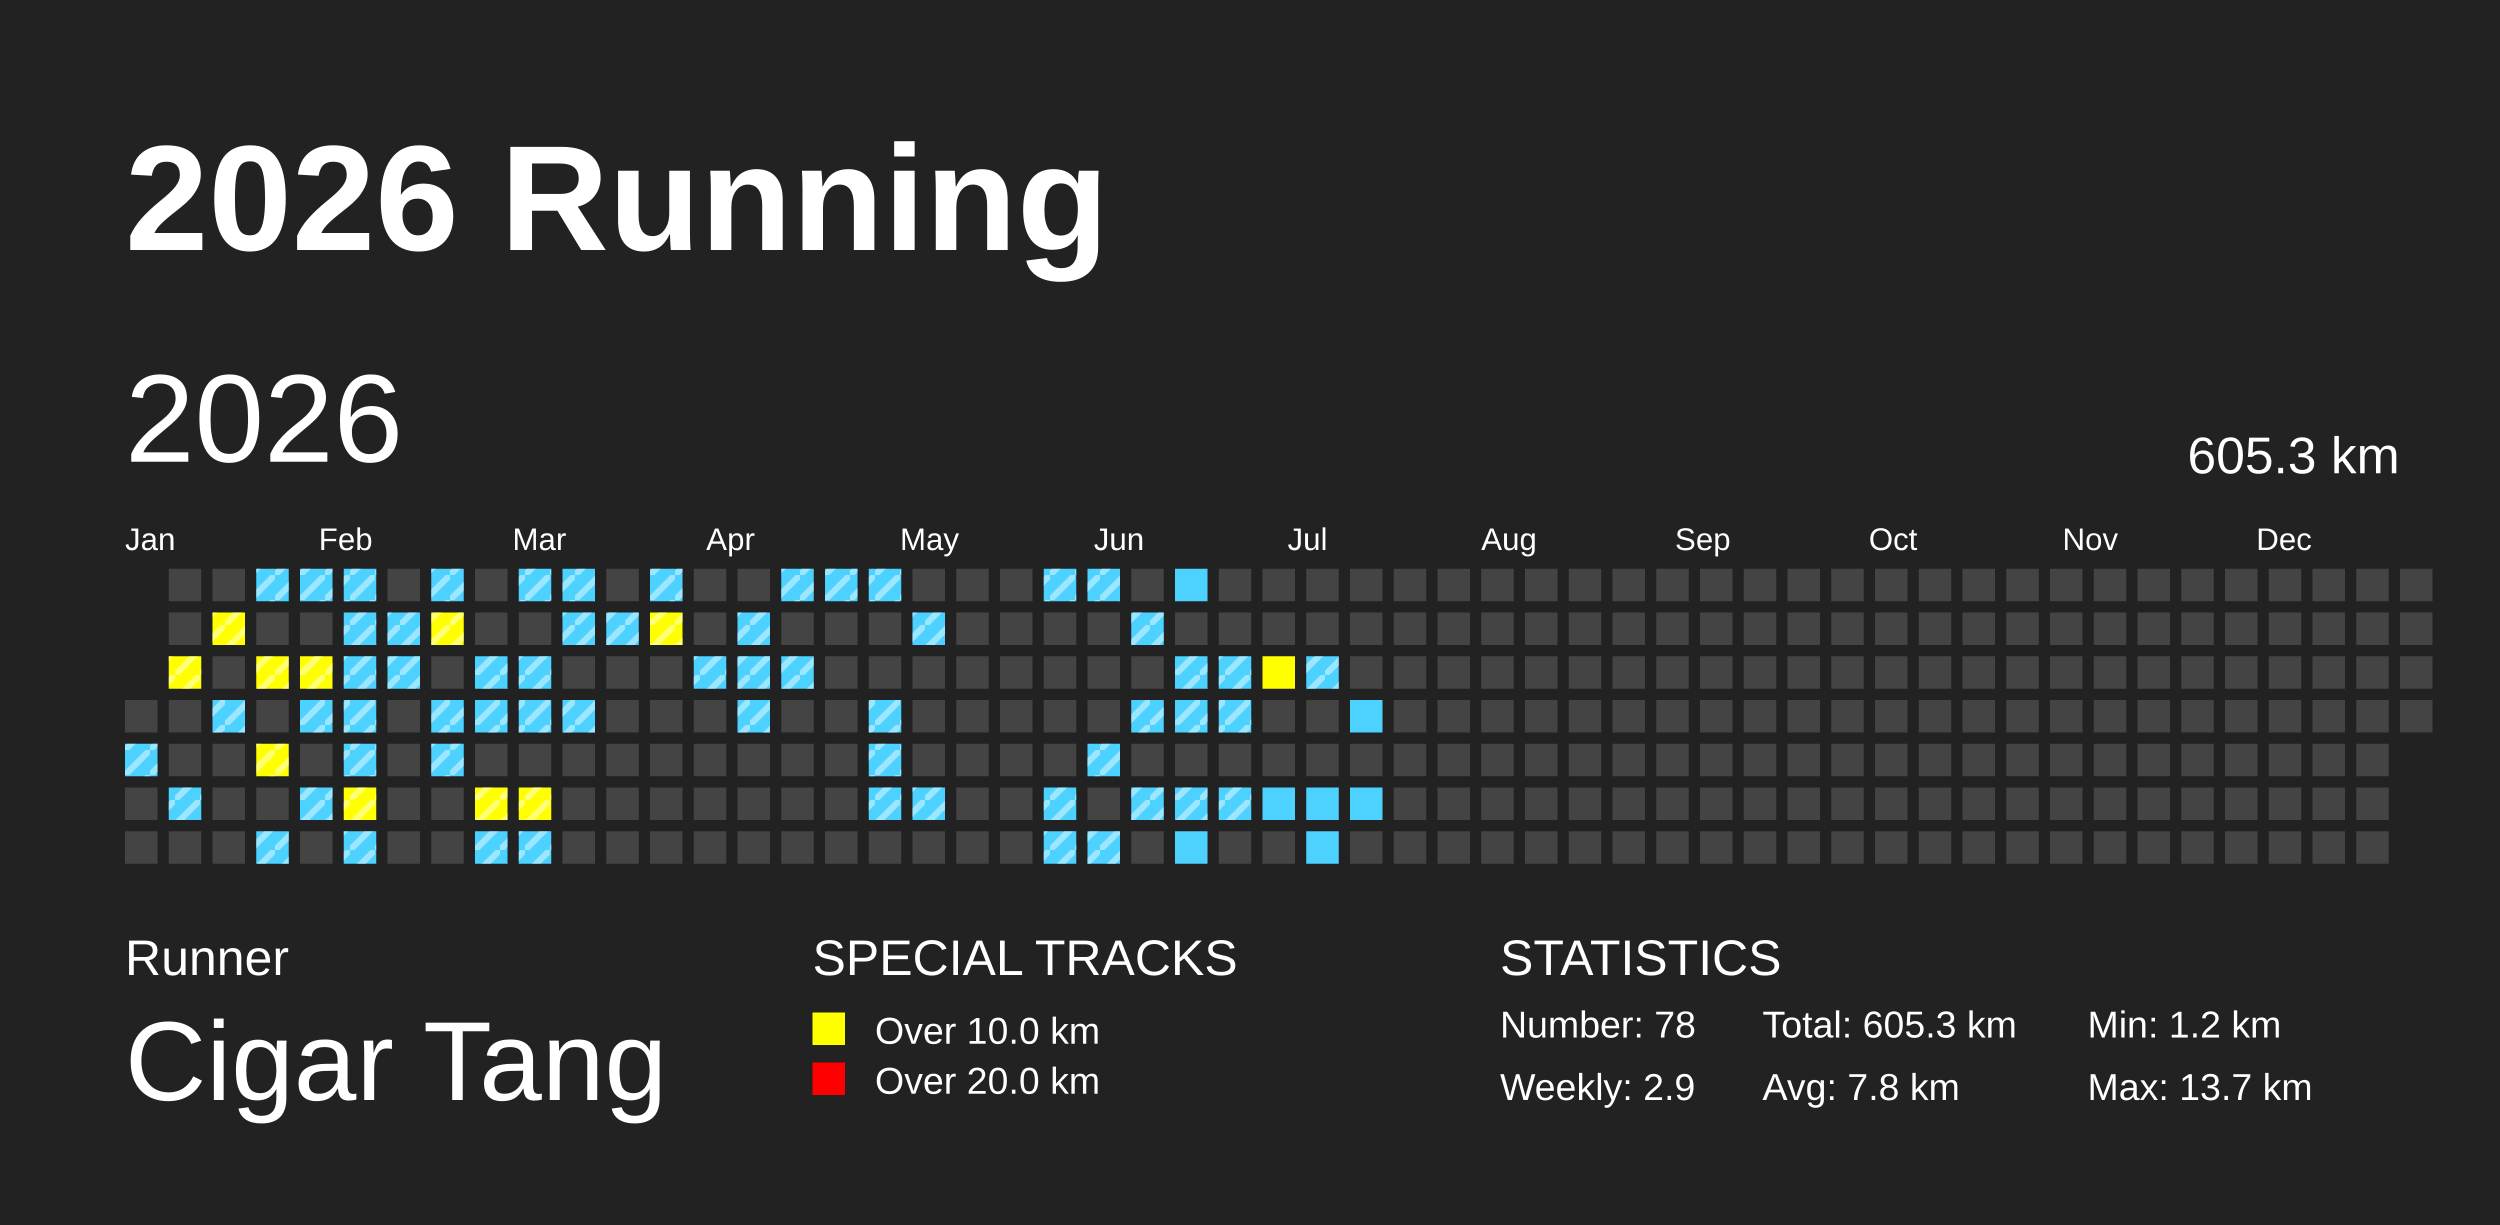
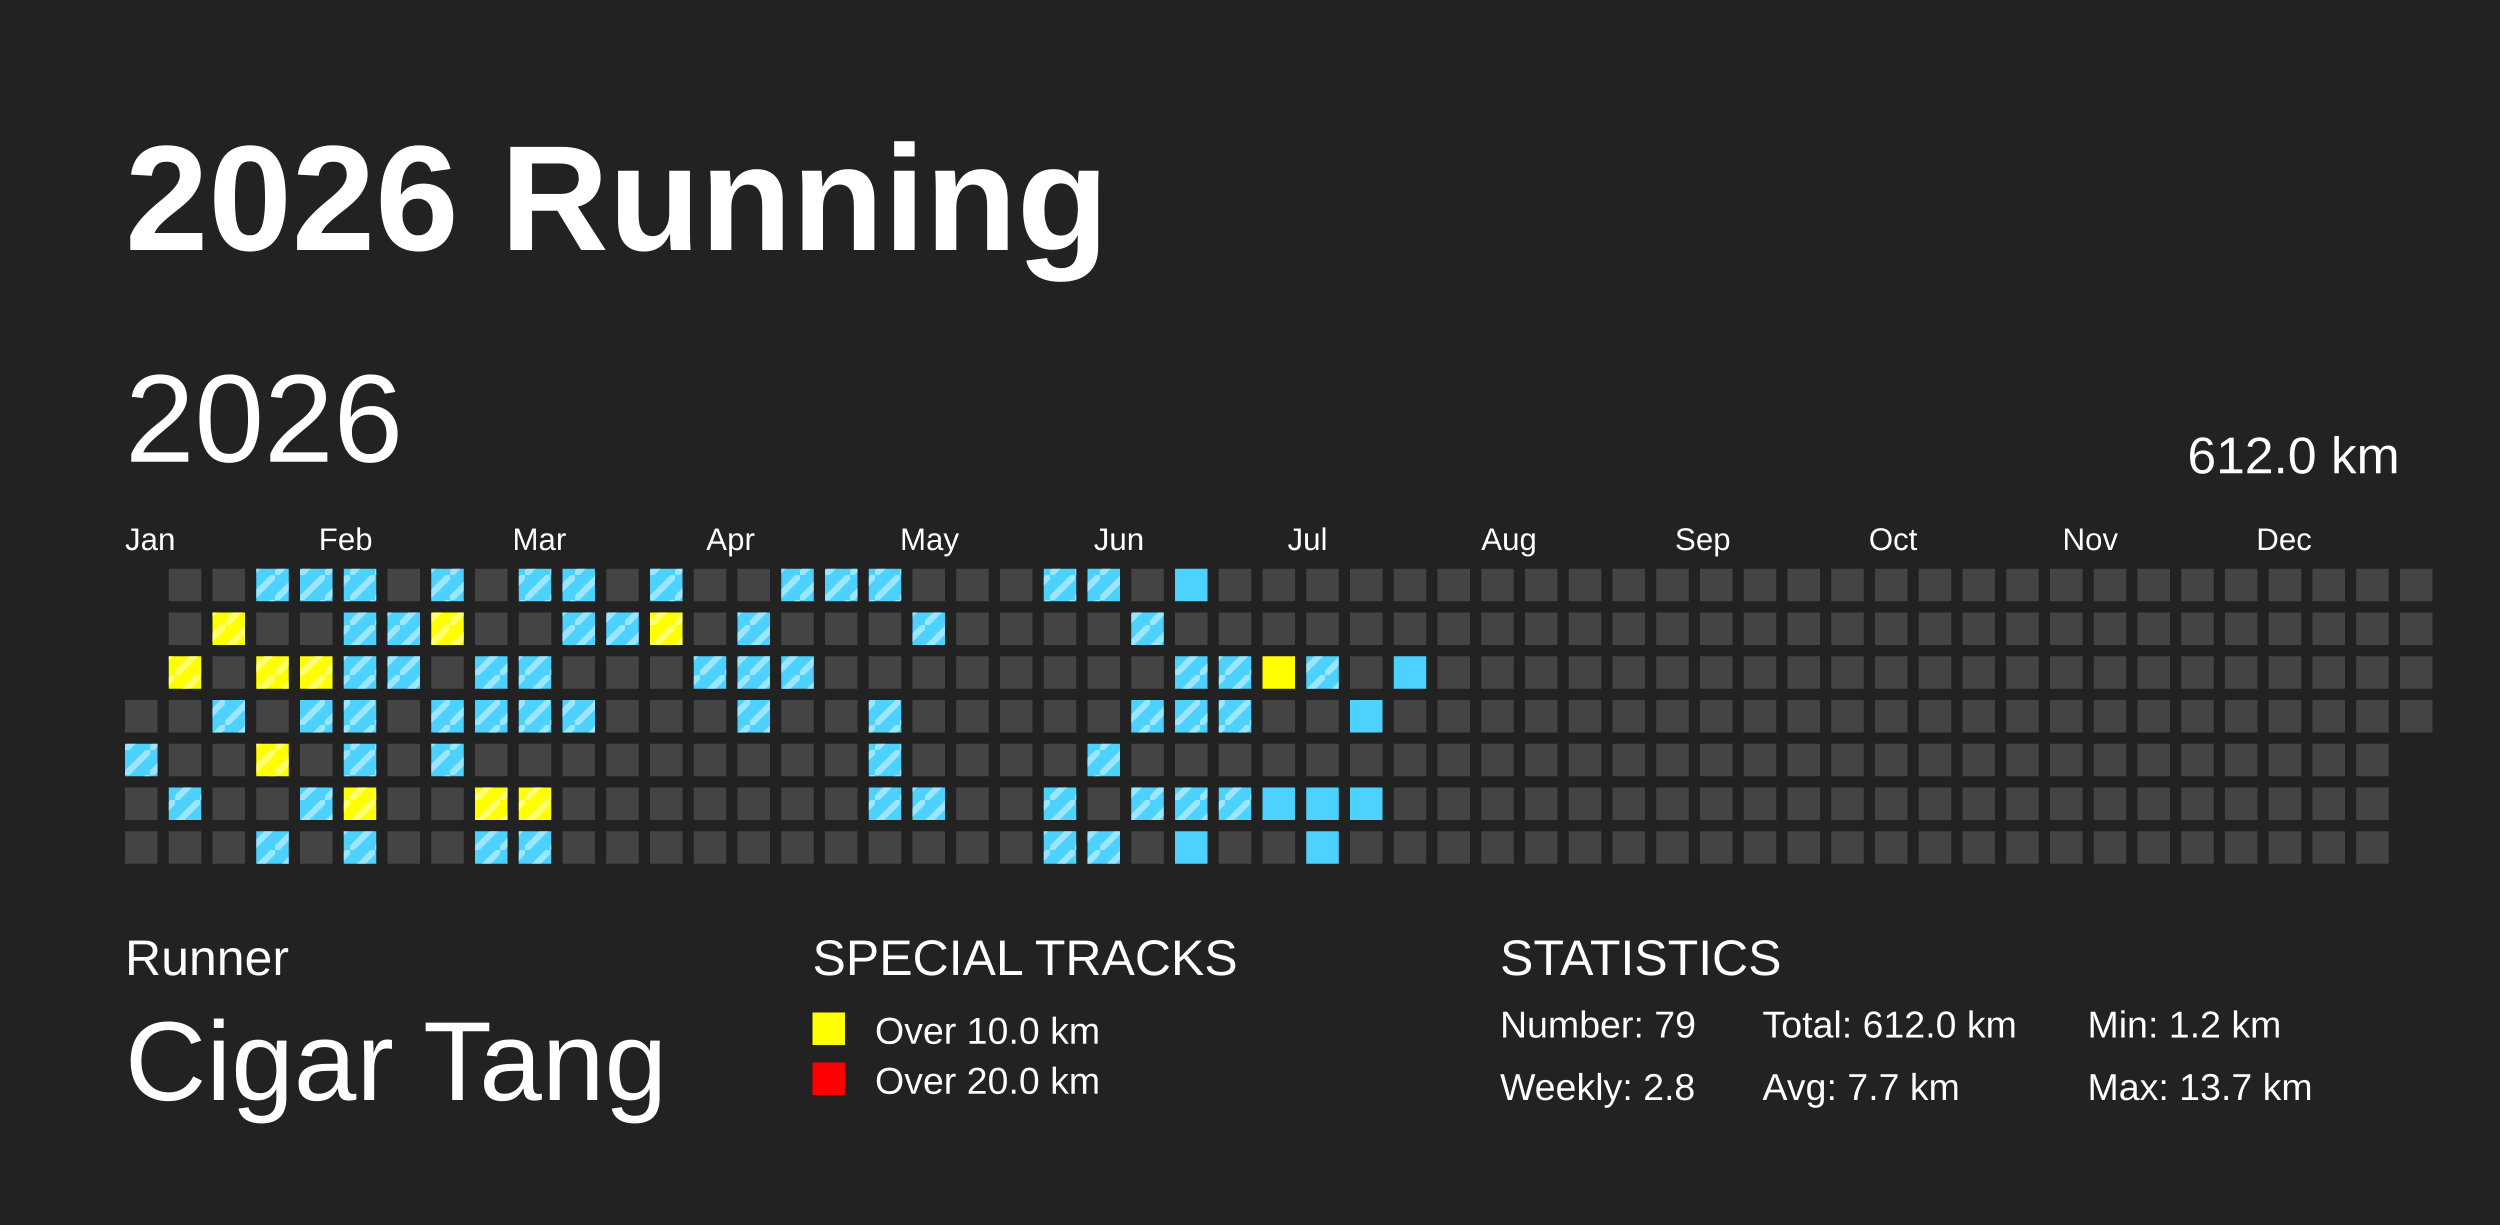
<svg xmlns="http://www.w3.org/2000/svg" baseProfile="full" height="98mm" version="1.1" viewBox="0,0,200,98" width="200mm">
  <defs>
    <pattern height="2" id="indoor-stripe" patternUnits="userSpaceOnUse" width="2">
      <line stroke="white" stroke-opacity="0.45" stroke-width="0.5" x1="0" x2="2" y1="2" y2="0" />
    </pattern>
  </defs>
  <rect fill="#222222" height="98" width="200" x="0" y="0" />
  <text fill="#FFFFFF" style="font-size:12px; font-family:Arial; font-weight:bold;" x="10" y="20">2026 Running</text>
  <text fill="#FFFFFF" style="font-size:4px; font-family:Arial" x="10" y="78">Runner</text>
  <text fill="#FFFFFF" style="font-size:9px; font-family:Arial" x="10" y="88">Cigar Tang</text>
  <text fill="#FFFFFF" style="font-size:4px; font-family:Arial" x="65" y="78">SPECIAL TRACKS</text>
  <rect fill="yellow" height="2.6" width="2.6" x="65" y="81" />
  <text fill="#FFFFFF" style="font-size:3px; font-family:Arial" x="70" y="83.5">Over 10.0 km</text>
  <rect fill="red" height="2.6" width="2.6" x="65" y="85" />
  <text fill="#FFFFFF" style="font-size:3px; font-family:Arial" x="70" y="87.5">Over 20.0 km</text>
  <text fill="#FFFFFF" style="font-size:4px; font-family:Arial" x="120" y="78">STATISTICS</text>
-   <text fill="#FFFFFF" style="font-size:3px; font-family:Arial" x="120" y="83">Number: 78</text>
-   <text fill="#FFFFFF" style="font-size:3px; font-family:Arial" x="120" y="88">Weekly: 2.9</text>
-   <text fill="#FFFFFF" style="font-size:3px; font-family:Arial" x="141" y="83">Total: 605.3 km</text>
-   <text fill="#FFFFFF" style="font-size:3px; font-family:Arial" x="141" y="88">Avg: 7.8 km</text>
+   <text fill="#FFFFFF" style="font-size:3px; font-family:Arial" x="120" y="83">Number: 79</text>
+   <text fill="#FFFFFF" style="font-size:3px; font-family:Arial" x="120" y="88">Weekly: 2.8</text>
+   <text fill="#FFFFFF" style="font-size:3px; font-family:Arial" x="141" y="83">Total: 612.0 km</text>
+   <text fill="#FFFFFF" style="font-size:3px; font-family:Arial" x="141" y="88">Avg: 7.7 km</text>
  <text fill="#FFFFFF" style="font-size:3px; font-family:Arial" x="167" y="83">Min: 1.2 km</text>
  <text fill="#FFFFFF" style="font-size:3px; font-family:Arial" x="167" y="88">Max: 13.7 km</text>
  <text dominant-baseline="hanging" fill="#FFFFFF" style="font-size:10.0px; font-family:Arial;" x="10" y="30">2026</text>
-   <text dominant-baseline="hanging" fill="#FFFFFF" style="font-size:4.125px; font-family:Arial;" x="175" y="35">605.3 km</text>
+   <text dominant-baseline="hanging" fill="#FFFFFF" style="font-size:4.125px; font-family:Arial;" x="175" y="35">612.0 km</text>
  <text fill="#FFFFFF" style="font-size:2.5px; font-family:Arial" x="10.0" y="44">Jan</text>
  <text fill="#FFFFFF" style="font-size:2.5px; font-family:Arial" x="25.5" y="44">Feb</text>
  <text fill="#FFFFFF" style="font-size:2.5px; font-family:Arial" x="41.0" y="44">Mar</text>
  <text fill="#FFFFFF" style="font-size:2.5px; font-family:Arial" x="56.5" y="44">Apr</text>
  <text fill="#FFFFFF" style="font-size:2.5px; font-family:Arial" x="72.0" y="44">May</text>
  <text fill="#FFFFFF" style="font-size:2.5px; font-family:Arial" x="87.5" y="44">Jun</text>
  <text fill="#FFFFFF" style="font-size:2.5px; font-family:Arial" x="103.0" y="44">Jul</text>
  <text fill="#FFFFFF" style="font-size:2.5px; font-family:Arial" x="118.5" y="44">Aug</text>
  <text fill="#FFFFFF" style="font-size:2.5px; font-family:Arial" x="134.0" y="44">Sep</text>
  <text fill="#FFFFFF" style="font-size:2.5px; font-family:Arial" x="149.5" y="44">Oct</text>
  <text fill="#FFFFFF" style="font-size:2.5px; font-family:Arial" x="165.0" y="44">Nov</text>
  <text fill="#FFFFFF" style="font-size:2.5px; font-family:Arial" x="180.5" y="44">Dec</text>
  <rect fill="#444444" height="2.6" width="2.6" x="10.0" y="56.0" />
  <rect fill="#4DD2FF" height="2.6" width="2.6" x="10.0" y="59.5" />
  <rect fill="url(#indoor-stripe)" height="2.6" style="pointer-events: none;" width="2.6" x="10.0" y="59.5" />
  <rect fill="#444444" height="2.6" width="2.6" x="10.0" y="63.0" />
  <rect fill="#444444" height="2.6" width="2.6" x="10.0" y="66.5" />
  <rect fill="#444444" height="2.6" width="2.6" x="13.5" y="45.5" />
  <rect fill="#444444" height="2.6" width="2.6" x="13.5" y="49.0" />
  <rect fill="yellow" height="2.6" width="2.6" x="13.5" y="52.5" />
  <rect fill="url(#indoor-stripe)" height="2.6" style="pointer-events: none;" width="2.6" x="13.5" y="52.5" />
  <rect fill="#444444" height="2.6" width="2.6" x="13.5" y="56.0" />
  <rect fill="#444444" height="2.6" width="2.6" x="13.5" y="59.5" />
  <rect fill="#4DD2FF" height="2.6" width="2.6" x="13.5" y="63.0" />
  <rect fill="url(#indoor-stripe)" height="2.6" style="pointer-events: none;" width="2.6" x="13.5" y="63.0" />
  <rect fill="#444444" height="2.6" width="2.6" x="13.5" y="66.5" />
  <rect fill="#444444" height="2.6" width="2.6" x="17.0" y="45.5" />
  <rect fill="yellow" height="2.6" width="2.6" x="17.0" y="49.0" />
  <rect fill="url(#indoor-stripe)" height="2.6" style="pointer-events: none;" width="2.6" x="17.0" y="49.0" />
  <rect fill="#444444" height="2.6" width="2.6" x="17.0" y="52.5" />
  <rect fill="#4DD2FF" height="2.6" width="2.6" x="17.0" y="56.0" />
  <rect fill="url(#indoor-stripe)" height="2.6" style="pointer-events: none;" width="2.6" x="17.0" y="56.0" />
  <rect fill="#444444" height="2.6" width="2.6" x="17.0" y="59.5" />
  <rect fill="#444444" height="2.6" width="2.6" x="17.0" y="63.0" />
  <rect fill="#444444" height="2.6" width="2.6" x="17.0" y="66.5" />
  <rect fill="#4DD2FF" height="2.6" width="2.6" x="20.5" y="45.5" />
  <rect fill="url(#indoor-stripe)" height="2.6" style="pointer-events: none;" width="2.6" x="20.5" y="45.5" />
  <rect fill="#444444" height="2.6" width="2.6" x="20.5" y="49.0" />
  <rect fill="yellow" height="2.6" width="2.6" x="20.5" y="52.5" />
  <rect fill="url(#indoor-stripe)" height="2.6" style="pointer-events: none;" width="2.6" x="20.5" y="52.5" />
  <rect fill="#444444" height="2.6" width="2.6" x="20.5" y="56.0" />
  <rect fill="yellow" height="2.6" width="2.6" x="20.5" y="59.5" />
  <rect fill="url(#indoor-stripe)" height="2.6" style="pointer-events: none;" width="2.6" x="20.5" y="59.5" />
  <rect fill="#444444" height="2.6" width="2.6" x="20.5" y="63.0" />
  <rect fill="#4DD2FF" height="2.6" width="2.6" x="20.5" y="66.5" />
  <rect fill="url(#indoor-stripe)" height="2.6" style="pointer-events: none;" width="2.6" x="20.5" y="66.5" />
  <rect fill="#4DD2FF" height="2.6" width="2.6" x="24.0" y="45.5" />
  <rect fill="url(#indoor-stripe)" height="2.6" style="pointer-events: none;" width="2.6" x="24.0" y="45.5" />
  <rect fill="#444444" height="2.6" width="2.6" x="24.0" y="49.0" />
  <rect fill="yellow" height="2.6" width="2.6" x="24.0" y="52.5" />
  <rect fill="url(#indoor-stripe)" height="2.6" style="pointer-events: none;" width="2.6" x="24.0" y="52.5" />
  <rect fill="#4DD2FF" height="2.6" width="2.6" x="24.0" y="56.0" />
  <rect fill="url(#indoor-stripe)" height="2.6" style="pointer-events: none;" width="2.6" x="24.0" y="56.0" />
  <rect fill="#444444" height="2.6" width="2.6" x="24.0" y="59.5" />
  <rect fill="#4DD2FF" height="2.6" width="2.6" x="24.0" y="63.0" />
  <rect fill="url(#indoor-stripe)" height="2.6" style="pointer-events: none;" width="2.6" x="24.0" y="63.0" />
  <rect fill="#444444" height="2.6" width="2.6" x="24.0" y="66.5" />
  <rect fill="#4DD2FF" height="2.6" width="2.6" x="27.5" y="45.5" />
  <rect fill="url(#indoor-stripe)" height="2.6" style="pointer-events: none;" width="2.6" x="27.5" y="45.5" />
  <rect fill="#4DD2FF" height="2.6" width="2.6" x="27.5" y="49.0" />
  <rect fill="url(#indoor-stripe)" height="2.6" style="pointer-events: none;" width="2.6" x="27.5" y="49.0" />
  <rect fill="#4DD2FF" height="2.6" width="2.6" x="27.5" y="52.5" />
  <rect fill="url(#indoor-stripe)" height="2.6" style="pointer-events: none;" width="2.6" x="27.5" y="52.5" />
  <rect fill="#4DD2FF" height="2.6" width="2.6" x="27.5" y="56.0" />
  <rect fill="url(#indoor-stripe)" height="2.6" style="pointer-events: none;" width="2.6" x="27.5" y="56.0" />
  <rect fill="#4DD2FF" height="2.6" width="2.6" x="27.5" y="59.5" />
  <rect fill="url(#indoor-stripe)" height="2.6" style="pointer-events: none;" width="2.6" x="27.5" y="59.5" />
  <rect fill="yellow" height="2.6" width="2.6" x="27.5" y="63.0" />
  <rect fill="url(#indoor-stripe)" height="2.6" style="pointer-events: none;" width="2.6" x="27.5" y="63.0" />
  <rect fill="#4DD2FF" height="2.6" width="2.6" x="27.5" y="66.5" />
  <rect fill="url(#indoor-stripe)" height="2.6" style="pointer-events: none;" width="2.6" x="27.5" y="66.5" />
  <rect fill="#444444" height="2.6" width="2.6" x="31.0" y="45.5" />
  <rect fill="#4DD2FF" height="2.6" width="2.6" x="31.0" y="49.0" />
  <rect fill="url(#indoor-stripe)" height="2.6" style="pointer-events: none;" width="2.6" x="31.0" y="49.0" />
  <rect fill="#4DD2FF" height="2.6" width="2.6" x="31.0" y="52.5" />
  <rect fill="url(#indoor-stripe)" height="2.6" style="pointer-events: none;" width="2.6" x="31.0" y="52.5" />
  <rect fill="#444444" height="2.6" width="2.6" x="31.0" y="56.0" />
  <rect fill="#444444" height="2.6" width="2.6" x="31.0" y="59.5" />
  <rect fill="#444444" height="2.6" width="2.6" x="31.0" y="63.0" />
  <rect fill="#444444" height="2.6" width="2.6" x="31.0" y="66.5" />
  <rect fill="#4DD2FF" height="2.6" width="2.6" x="34.5" y="45.5" />
  <rect fill="url(#indoor-stripe)" height="2.6" style="pointer-events: none;" width="2.6" x="34.5" y="45.5" />
  <rect fill="yellow" height="2.6" width="2.6" x="34.5" y="49.0" />
  <rect fill="url(#indoor-stripe)" height="2.6" style="pointer-events: none;" width="2.6" x="34.5" y="49.0" />
  <rect fill="#444444" height="2.6" width="2.6" x="34.5" y="52.5" />
  <rect fill="#4DD2FF" height="2.6" width="2.6" x="34.5" y="56.0" />
  <rect fill="url(#indoor-stripe)" height="2.6" style="pointer-events: none;" width="2.6" x="34.5" y="56.0" />
  <rect fill="#4DD2FF" height="2.6" width="2.6" x="34.5" y="59.5" />
  <rect fill="url(#indoor-stripe)" height="2.6" style="pointer-events: none;" width="2.6" x="34.5" y="59.5" />
  <rect fill="#444444" height="2.6" width="2.6" x="34.5" y="63.0" />
  <rect fill="#444444" height="2.6" width="2.6" x="34.5" y="66.5" />
  <rect fill="#444444" height="2.6" width="2.6" x="38.0" y="45.5" />
  <rect fill="#444444" height="2.6" width="2.6" x="38.0" y="49.0" />
  <rect fill="#4DD2FF" height="2.6" width="2.6" x="38.0" y="52.5" />
  <rect fill="url(#indoor-stripe)" height="2.6" style="pointer-events: none;" width="2.6" x="38.0" y="52.5" />
  <rect fill="#4DD2FF" height="2.6" width="2.6" x="38.0" y="56.0" />
  <rect fill="url(#indoor-stripe)" height="2.6" style="pointer-events: none;" width="2.6" x="38.0" y="56.0" />
  <rect fill="#444444" height="2.6" width="2.6" x="38.0" y="59.5" />
  <rect fill="yellow" height="2.6" width="2.6" x="38.0" y="63.0" />
  <rect fill="url(#indoor-stripe)" height="2.6" style="pointer-events: none;" width="2.6" x="38.0" y="63.0" />
  <rect fill="#4DD2FF" height="2.6" width="2.6" x="38.0" y="66.5" />
  <rect fill="url(#indoor-stripe)" height="2.6" style="pointer-events: none;" width="2.6" x="38.0" y="66.5" />
  <rect fill="#4DD2FF" height="2.6" width="2.6" x="41.5" y="45.5" />
  <rect fill="url(#indoor-stripe)" height="2.6" style="pointer-events: none;" width="2.6" x="41.5" y="45.5" />
  <rect fill="#444444" height="2.6" width="2.6" x="41.5" y="49.0" />
  <rect fill="#4DD2FF" height="2.6" width="2.6" x="41.5" y="52.5" />
  <rect fill="url(#indoor-stripe)" height="2.6" style="pointer-events: none;" width="2.6" x="41.5" y="52.5" />
  <rect fill="#4DD2FF" height="2.6" width="2.6" x="41.5" y="56.0" />
  <rect fill="url(#indoor-stripe)" height="2.6" style="pointer-events: none;" width="2.6" x="41.5" y="56.0" />
  <rect fill="#444444" height="2.6" width="2.6" x="41.5" y="59.5" />
  <rect fill="yellow" height="2.6" width="2.6" x="41.5" y="63.0" />
  <rect fill="url(#indoor-stripe)" height="2.6" style="pointer-events: none;" width="2.6" x="41.5" y="63.0" />
  <rect fill="#4DD2FF" height="2.6" width="2.6" x="41.5" y="66.5" />
  <rect fill="url(#indoor-stripe)" height="2.6" style="pointer-events: none;" width="2.6" x="41.5" y="66.5" />
  <rect fill="#4DD2FF" height="2.6" width="2.6" x="45.0" y="45.5" />
  <rect fill="url(#indoor-stripe)" height="2.6" style="pointer-events: none;" width="2.6" x="45.0" y="45.5" />
  <rect fill="#4DD2FF" height="2.6" width="2.6" x="45.0" y="49.0" />
  <rect fill="url(#indoor-stripe)" height="2.6" style="pointer-events: none;" width="2.6" x="45.0" y="49.0" />
  <rect fill="#444444" height="2.6" width="2.6" x="45.0" y="52.5" />
  <rect fill="#4DD2FF" height="2.6" width="2.6" x="45.0" y="56.0" />
  <rect fill="url(#indoor-stripe)" height="2.6" style="pointer-events: none;" width="2.6" x="45.0" y="56.0" />
  <rect fill="#444444" height="2.6" width="2.6" x="45.0" y="59.5" />
  <rect fill="#444444" height="2.6" width="2.6" x="45.0" y="63.0" />
  <rect fill="#444444" height="2.6" width="2.6" x="45.0" y="66.5" />
  <rect fill="#444444" height="2.6" width="2.6" x="48.5" y="45.5" />
  <rect fill="#4DD2FF" height="2.6" width="2.6" x="48.5" y="49.0" />
  <rect fill="url(#indoor-stripe)" height="2.6" style="pointer-events: none;" width="2.6" x="48.5" y="49.0" />
  <rect fill="#444444" height="2.6" width="2.6" x="48.5" y="52.5" />
  <rect fill="#444444" height="2.6" width="2.6" x="48.5" y="56.0" />
  <rect fill="#444444" height="2.6" width="2.6" x="48.5" y="59.5" />
  <rect fill="#444444" height="2.6" width="2.6" x="48.5" y="63.0" />
  <rect fill="#444444" height="2.6" width="2.6" x="48.5" y="66.5" />
  <rect fill="#4DD2FF" height="2.6" width="2.6" x="52.0" y="45.5" />
  <rect fill="url(#indoor-stripe)" height="2.6" style="pointer-events: none;" width="2.6" x="52.0" y="45.5" />
  <rect fill="yellow" height="2.6" width="2.6" x="52.0" y="49.0" />
  <rect fill="url(#indoor-stripe)" height="2.6" style="pointer-events: none;" width="2.6" x="52.0" y="49.0" />
  <rect fill="#444444" height="2.6" width="2.6" x="52.0" y="52.5" />
  <rect fill="#444444" height="2.6" width="2.6" x="52.0" y="56.0" />
  <rect fill="#444444" height="2.6" width="2.6" x="52.0" y="59.5" />
  <rect fill="#444444" height="2.6" width="2.6" x="52.0" y="63.0" />
  <rect fill="#444444" height="2.6" width="2.6" x="52.0" y="66.5" />
  <rect fill="#444444" height="2.6" width="2.6" x="55.5" y="45.5" />
  <rect fill="#444444" height="2.6" width="2.6" x="55.5" y="49.0" />
  <rect fill="#4DD2FF" height="2.6" width="2.6" x="55.5" y="52.5" />
  <rect fill="url(#indoor-stripe)" height="2.6" style="pointer-events: none;" width="2.6" x="55.5" y="52.5" />
  <rect fill="#444444" height="2.6" width="2.6" x="55.5" y="56.0" />
  <rect fill="#444444" height="2.6" width="2.6" x="55.5" y="59.5" />
  <rect fill="#444444" height="2.6" width="2.6" x="55.5" y="63.0" />
  <rect fill="#444444" height="2.6" width="2.6" x="55.5" y="66.5" />
  <rect fill="#444444" height="2.6" width="2.6" x="59.0" y="45.5" />
  <rect fill="#4DD2FF" height="2.6" width="2.6" x="59.0" y="49.0" />
  <rect fill="url(#indoor-stripe)" height="2.6" style="pointer-events: none;" width="2.6" x="59.0" y="49.0" />
  <rect fill="#4DD2FF" height="2.6" width="2.6" x="59.0" y="52.5" />
  <rect fill="url(#indoor-stripe)" height="2.6" style="pointer-events: none;" width="2.6" x="59.0" y="52.5" />
  <rect fill="#4DD2FF" height="2.6" width="2.6" x="59.0" y="56.0" />
  <rect fill="url(#indoor-stripe)" height="2.6" style="pointer-events: none;" width="2.6" x="59.0" y="56.0" />
  <rect fill="#444444" height="2.6" width="2.6" x="59.0" y="59.5" />
  <rect fill="#444444" height="2.6" width="2.6" x="59.0" y="63.0" />
  <rect fill="#444444" height="2.6" width="2.6" x="59.0" y="66.5" />
  <rect fill="#4DD2FF" height="2.6" width="2.6" x="62.5" y="45.5" />
  <rect fill="url(#indoor-stripe)" height="2.6" style="pointer-events: none;" width="2.6" x="62.5" y="45.5" />
  <rect fill="#444444" height="2.6" width="2.6" x="62.5" y="49.0" />
  <rect fill="#4DD2FF" height="2.6" width="2.6" x="62.5" y="52.5" />
  <rect fill="url(#indoor-stripe)" height="2.6" style="pointer-events: none;" width="2.6" x="62.5" y="52.5" />
  <rect fill="#444444" height="2.6" width="2.6" x="62.5" y="56.0" />
  <rect fill="#444444" height="2.6" width="2.6" x="62.5" y="59.5" />
  <rect fill="#444444" height="2.6" width="2.6" x="62.5" y="63.0" />
  <rect fill="#444444" height="2.6" width="2.6" x="62.5" y="66.5" />
  <rect fill="#4DD2FF" height="2.6" width="2.6" x="66.0" y="45.5" />
  <rect fill="url(#indoor-stripe)" height="2.6" style="pointer-events: none;" width="2.6" x="66.0" y="45.5" />
  <rect fill="#444444" height="2.6" width="2.6" x="66.0" y="49.0" />
  <rect fill="#444444" height="2.6" width="2.6" x="66.0" y="52.5" />
  <rect fill="#444444" height="2.6" width="2.6" x="66.0" y="56.0" />
  <rect fill="#444444" height="2.6" width="2.6" x="66.0" y="59.5" />
  <rect fill="#444444" height="2.6" width="2.6" x="66.0" y="63.0" />
  <rect fill="#444444" height="2.6" width="2.6" x="66.0" y="66.5" />
  <rect fill="#4DD2FF" height="2.6" width="2.6" x="69.5" y="45.5" />
  <rect fill="url(#indoor-stripe)" height="2.6" style="pointer-events: none;" width="2.6" x="69.5" y="45.5" />
  <rect fill="#444444" height="2.6" width="2.6" x="69.5" y="49.0" />
  <rect fill="#444444" height="2.6" width="2.6" x="69.5" y="52.5" />
  <rect fill="#4DD2FF" height="2.6" width="2.6" x="69.5" y="56.0" />
  <rect fill="url(#indoor-stripe)" height="2.6" style="pointer-events: none;" width="2.6" x="69.5" y="56.0" />
  <rect fill="#4DD2FF" height="2.6" width="2.6" x="69.5" y="59.5" />
  <rect fill="url(#indoor-stripe)" height="2.6" style="pointer-events: none;" width="2.6" x="69.5" y="59.5" />
  <rect fill="#4DD2FF" height="2.6" width="2.6" x="69.5" y="63.0" />
  <rect fill="url(#indoor-stripe)" height="2.6" style="pointer-events: none;" width="2.6" x="69.5" y="63.0" />
  <rect fill="#444444" height="2.6" width="2.6" x="69.5" y="66.5" />
  <rect fill="#444444" height="2.6" width="2.6" x="73.0" y="45.5" />
  <rect fill="#4DD2FF" height="2.6" width="2.6" x="73.0" y="49.0" />
  <rect fill="url(#indoor-stripe)" height="2.6" style="pointer-events: none;" width="2.6" x="73.0" y="49.0" />
  <rect fill="#444444" height="2.6" width="2.6" x="73.0" y="52.5" />
  <rect fill="#444444" height="2.6" width="2.6" x="73.0" y="56.0" />
  <rect fill="#444444" height="2.6" width="2.6" x="73.0" y="59.5" />
  <rect fill="#4DD2FF" height="2.6" width="2.6" x="73.0" y="63.0" />
  <rect fill="url(#indoor-stripe)" height="2.6" style="pointer-events: none;" width="2.6" x="73.0" y="63.0" />
  <rect fill="#444444" height="2.6" width="2.6" x="73.0" y="66.5" />
  <rect fill="#444444" height="2.6" width="2.6" x="76.5" y="45.5" />
  <rect fill="#444444" height="2.6" width="2.6" x="76.5" y="49.0" />
  <rect fill="#444444" height="2.6" width="2.6" x="76.5" y="52.5" />
  <rect fill="#444444" height="2.6" width="2.6" x="76.5" y="56.0" />
  <rect fill="#444444" height="2.6" width="2.6" x="76.5" y="59.5" />
  <rect fill="#444444" height="2.6" width="2.6" x="76.5" y="63.0" />
  <rect fill="#444444" height="2.6" width="2.6" x="76.5" y="66.5" />
  <rect fill="#444444" height="2.6" width="2.6" x="80.0" y="45.5" />
  <rect fill="#444444" height="2.6" width="2.6" x="80.0" y="49.0" />
  <rect fill="#444444" height="2.6" width="2.6" x="80.0" y="52.5" />
  <rect fill="#444444" height="2.6" width="2.6" x="80.0" y="56.0" />
  <rect fill="#444444" height="2.6" width="2.6" x="80.0" y="59.5" />
  <rect fill="#444444" height="2.6" width="2.6" x="80.0" y="63.0" />
  <rect fill="#444444" height="2.6" width="2.6" x="80.0" y="66.5" />
  <rect fill="#4DD2FF" height="2.6" width="2.6" x="83.5" y="45.5" />
  <rect fill="url(#indoor-stripe)" height="2.6" style="pointer-events: none;" width="2.6" x="83.5" y="45.5" />
  <rect fill="#444444" height="2.6" width="2.6" x="83.5" y="49.0" />
  <rect fill="#444444" height="2.6" width="2.6" x="83.5" y="52.5" />
  <rect fill="#444444" height="2.6" width="2.6" x="83.5" y="56.0" />
  <rect fill="#444444" height="2.6" width="2.6" x="83.5" y="59.5" />
  <rect fill="#4DD2FF" height="2.6" width="2.6" x="83.5" y="63.0" />
  <rect fill="url(#indoor-stripe)" height="2.6" style="pointer-events: none;" width="2.6" x="83.5" y="63.0" />
  <rect fill="#4DD2FF" height="2.6" width="2.6" x="83.5" y="66.5" />
  <rect fill="url(#indoor-stripe)" height="2.6" style="pointer-events: none;" width="2.6" x="83.5" y="66.5" />
  <rect fill="#4DD2FF" height="2.6" width="2.6" x="87.0" y="45.5" />
  <rect fill="url(#indoor-stripe)" height="2.6" style="pointer-events: none;" width="2.6" x="87.0" y="45.5" />
  <rect fill="#444444" height="2.6" width="2.6" x="87.0" y="49.0" />
  <rect fill="#444444" height="2.6" width="2.6" x="87.0" y="52.5" />
  <rect fill="#444444" height="2.6" width="2.6" x="87.0" y="56.0" />
  <rect fill="#4DD2FF" height="2.6" width="2.6" x="87.0" y="59.5" />
  <rect fill="url(#indoor-stripe)" height="2.6" style="pointer-events: none;" width="2.6" x="87.0" y="59.5" />
  <rect fill="#444444" height="2.6" width="2.6" x="87.0" y="63.0" />
  <rect fill="#4DD2FF" height="2.6" width="2.6" x="87.0" y="66.5" />
  <rect fill="url(#indoor-stripe)" height="2.6" style="pointer-events: none;" width="2.6" x="87.0" y="66.5" />
  <rect fill="#444444" height="2.6" width="2.6" x="90.5" y="45.5" />
  <rect fill="#4DD2FF" height="2.6" width="2.6" x="90.5" y="49.0" />
  <rect fill="url(#indoor-stripe)" height="2.6" style="pointer-events: none;" width="2.6" x="90.5" y="49.0" />
  <rect fill="#444444" height="2.6" width="2.6" x="90.5" y="52.5" />
  <rect fill="#4DD2FF" height="2.6" width="2.6" x="90.5" y="56.0" />
  <rect fill="url(#indoor-stripe)" height="2.6" style="pointer-events: none;" width="2.6" x="90.5" y="56.0" />
  <rect fill="#444444" height="2.6" width="2.6" x="90.5" y="59.5" />
  <rect fill="#4DD2FF" height="2.6" width="2.6" x="90.5" y="63.0" />
  <rect fill="url(#indoor-stripe)" height="2.6" style="pointer-events: none;" width="2.6" x="90.5" y="63.0" />
  <rect fill="#444444" height="2.6" width="2.6" x="90.5" y="66.5" />
  <rect fill="#4DD2FF" height="2.6" width="2.6" x="94.0" y="45.5" />
  <rect fill="#444444" height="2.6" width="2.6" x="94.0" y="49.0" />
  <rect fill="#4DD2FF" height="2.6" width="2.6" x="94.0" y="52.5" />
  <rect fill="url(#indoor-stripe)" height="2.6" style="pointer-events: none;" width="2.6" x="94.0" y="52.5" />
  <rect fill="#4DD2FF" height="2.6" width="2.6" x="94.0" y="56.0" />
  <rect fill="url(#indoor-stripe)" height="2.6" style="pointer-events: none;" width="2.6" x="94.0" y="56.0" />
  <rect fill="#444444" height="2.6" width="2.6" x="94.0" y="59.5" />
  <rect fill="#4DD2FF" height="2.6" width="2.6" x="94.0" y="63.0" />
  <rect fill="url(#indoor-stripe)" height="2.6" style="pointer-events: none;" width="2.6" x="94.0" y="63.0" />
  <rect fill="#4DD2FF" height="2.6" width="2.6" x="94.0" y="66.5" />
  <rect fill="#444444" height="2.6" width="2.6" x="97.5" y="45.5" />
  <rect fill="#444444" height="2.6" width="2.6" x="97.5" y="49.0" />
  <rect fill="#4DD2FF" height="2.6" width="2.6" x="97.5" y="52.5" />
  <rect fill="url(#indoor-stripe)" height="2.6" style="pointer-events: none;" width="2.6" x="97.5" y="52.5" />
  <rect fill="#4DD2FF" height="2.6" width="2.6" x="97.5" y="56.0" />
  <rect fill="url(#indoor-stripe)" height="2.6" style="pointer-events: none;" width="2.6" x="97.5" y="56.0" />
  <rect fill="#444444" height="2.6" width="2.6" x="97.5" y="59.5" />
  <rect fill="#4DD2FF" height="2.6" width="2.6" x="97.5" y="63.0" />
  <rect fill="url(#indoor-stripe)" height="2.6" style="pointer-events: none;" width="2.6" x="97.5" y="63.0" />
  <rect fill="#444444" height="2.6" width="2.6" x="97.5" y="66.5" />
  <rect fill="#444444" height="2.6" width="2.6" x="101.0" y="45.5" />
  <rect fill="#444444" height="2.6" width="2.6" x="101.0" y="49.0" />
  <rect fill="yellow" height="2.6" width="2.6" x="101.0" y="52.5" />
  <rect fill="#444444" height="2.6" width="2.6" x="101.0" y="56.0" />
  <rect fill="#444444" height="2.6" width="2.6" x="101.0" y="59.5" />
  <rect fill="#4DD2FF" height="2.6" width="2.6" x="101.0" y="63.0" />
  <rect fill="#444444" height="2.6" width="2.6" x="101.0" y="66.5" />
  <rect fill="#444444" height="2.6" width="2.6" x="104.5" y="45.5" />
  <rect fill="#444444" height="2.6" width="2.6" x="104.5" y="49.0" />
  <rect fill="#4DD2FF" height="2.6" width="2.6" x="104.5" y="52.5" />
  <rect fill="url(#indoor-stripe)" height="2.6" style="pointer-events: none;" width="2.6" x="104.5" y="52.5" />
  <rect fill="#444444" height="2.6" width="2.6" x="104.5" y="56.0" />
  <rect fill="#444444" height="2.6" width="2.6" x="104.5" y="59.5" />
  <rect fill="#4DD2FF" height="2.6" width="2.6" x="104.5" y="63.0" />
  <rect fill="#4DD2FF" height="2.6" width="2.6" x="104.5" y="66.5" />
  <rect fill="#444444" height="2.6" width="2.6" x="108.0" y="45.5" />
  <rect fill="#444444" height="2.6" width="2.6" x="108.0" y="49.0" />
  <rect fill="#444444" height="2.6" width="2.6" x="108.0" y="52.5" />
  <rect fill="#4DD2FF" height="2.6" width="2.6" x="108.0" y="56.0" />
  <rect fill="#444444" height="2.6" width="2.6" x="108.0" y="59.5" />
  <rect fill="#4DD2FF" height="2.6" width="2.6" x="108.0" y="63.0" />
  <rect fill="#444444" height="2.6" width="2.6" x="108.0" y="66.5" />
  <rect fill="#444444" height="2.6" width="2.6" x="111.5" y="45.5" />
  <rect fill="#444444" height="2.6" width="2.6" x="111.5" y="49.0" />
-   <rect fill="#444444" height="2.6" width="2.6" x="111.5" y="52.5" />
+   <rect fill="#4DD2FF" height="2.6" width="2.6" x="111.5" y="52.5" />
  <rect fill="#444444" height="2.6" width="2.6" x="111.5" y="56.0" />
  <rect fill="#444444" height="2.6" width="2.6" x="111.5" y="59.5" />
  <rect fill="#444444" height="2.6" width="2.6" x="111.5" y="63.0" />
  <rect fill="#444444" height="2.6" width="2.6" x="111.5" y="66.5" />
  <rect fill="#444444" height="2.6" width="2.6" x="115.0" y="45.5" />
  <rect fill="#444444" height="2.6" width="2.6" x="115.0" y="49.0" />
  <rect fill="#444444" height="2.6" width="2.6" x="115.0" y="52.5" />
  <rect fill="#444444" height="2.6" width="2.6" x="115.0" y="56.0" />
  <rect fill="#444444" height="2.6" width="2.6" x="115.0" y="59.5" />
  <rect fill="#444444" height="2.6" width="2.6" x="115.0" y="63.0" />
  <rect fill="#444444" height="2.6" width="2.6" x="115.0" y="66.5" />
  <rect fill="#444444" height="2.6" width="2.6" x="118.5" y="45.5" />
  <rect fill="#444444" height="2.6" width="2.6" x="118.5" y="49.0" />
  <rect fill="#444444" height="2.6" width="2.6" x="118.5" y="52.5" />
  <rect fill="#444444" height="2.6" width="2.6" x="118.5" y="56.0" />
  <rect fill="#444444" height="2.6" width="2.6" x="118.5" y="59.5" />
  <rect fill="#444444" height="2.6" width="2.6" x="118.5" y="63.0" />
  <rect fill="#444444" height="2.6" width="2.6" x="118.5" y="66.5" />
  <rect fill="#444444" height="2.6" width="2.6" x="122.0" y="45.5" />
  <rect fill="#444444" height="2.6" width="2.6" x="122.0" y="49.0" />
  <rect fill="#444444" height="2.6" width="2.6" x="122.0" y="52.5" />
  <rect fill="#444444" height="2.6" width="2.6" x="122.0" y="56.0" />
  <rect fill="#444444" height="2.6" width="2.6" x="122.0" y="59.5" />
  <rect fill="#444444" height="2.6" width="2.6" x="122.0" y="63.0" />
  <rect fill="#444444" height="2.6" width="2.6" x="122.0" y="66.5" />
  <rect fill="#444444" height="2.6" width="2.6" x="125.5" y="45.5" />
  <rect fill="#444444" height="2.6" width="2.6" x="125.5" y="49.0" />
  <rect fill="#444444" height="2.6" width="2.6" x="125.5" y="52.5" />
  <rect fill="#444444" height="2.6" width="2.6" x="125.5" y="56.0" />
  <rect fill="#444444" height="2.6" width="2.6" x="125.5" y="59.5" />
  <rect fill="#444444" height="2.6" width="2.6" x="125.5" y="63.0" />
  <rect fill="#444444" height="2.6" width="2.6" x="125.5" y="66.5" />
  <rect fill="#444444" height="2.6" width="2.6" x="129.0" y="45.5" />
  <rect fill="#444444" height="2.6" width="2.6" x="129.0" y="49.0" />
  <rect fill="#444444" height="2.6" width="2.6" x="129.0" y="52.5" />
  <rect fill="#444444" height="2.6" width="2.6" x="129.0" y="56.0" />
  <rect fill="#444444" height="2.6" width="2.6" x="129.0" y="59.5" />
  <rect fill="#444444" height="2.6" width="2.6" x="129.0" y="63.0" />
  <rect fill="#444444" height="2.6" width="2.6" x="129.0" y="66.5" />
  <rect fill="#444444" height="2.6" width="2.6" x="132.5" y="45.5" />
  <rect fill="#444444" height="2.6" width="2.6" x="132.5" y="49.0" />
  <rect fill="#444444" height="2.6" width="2.6" x="132.5" y="52.5" />
  <rect fill="#444444" height="2.6" width="2.6" x="132.5" y="56.0" />
  <rect fill="#444444" height="2.6" width="2.6" x="132.5" y="59.5" />
  <rect fill="#444444" height="2.6" width="2.6" x="132.5" y="63.0" />
  <rect fill="#444444" height="2.6" width="2.6" x="132.5" y="66.5" />
  <rect fill="#444444" height="2.6" width="2.6" x="136.0" y="45.5" />
  <rect fill="#444444" height="2.6" width="2.6" x="136.0" y="49.0" />
  <rect fill="#444444" height="2.6" width="2.6" x="136.0" y="52.5" />
  <rect fill="#444444" height="2.6" width="2.6" x="136.0" y="56.0" />
  <rect fill="#444444" height="2.6" width="2.6" x="136.0" y="59.5" />
  <rect fill="#444444" height="2.6" width="2.6" x="136.0" y="63.0" />
  <rect fill="#444444" height="2.6" width="2.6" x="136.0" y="66.5" />
  <rect fill="#444444" height="2.6" width="2.6" x="139.5" y="45.5" />
  <rect fill="#444444" height="2.6" width="2.6" x="139.5" y="49.0" />
  <rect fill="#444444" height="2.6" width="2.6" x="139.5" y="52.5" />
  <rect fill="#444444" height="2.6" width="2.6" x="139.5" y="56.0" />
  <rect fill="#444444" height="2.6" width="2.6" x="139.5" y="59.5" />
  <rect fill="#444444" height="2.6" width="2.6" x="139.5" y="63.0" />
  <rect fill="#444444" height="2.6" width="2.6" x="139.5" y="66.5" />
  <rect fill="#444444" height="2.6" width="2.6" x="143.0" y="45.5" />
  <rect fill="#444444" height="2.6" width="2.6" x="143.0" y="49.0" />
  <rect fill="#444444" height="2.6" width="2.6" x="143.0" y="52.5" />
  <rect fill="#444444" height="2.6" width="2.6" x="143.0" y="56.0" />
  <rect fill="#444444" height="2.6" width="2.6" x="143.0" y="59.5" />
  <rect fill="#444444" height="2.6" width="2.6" x="143.0" y="63.0" />
  <rect fill="#444444" height="2.6" width="2.6" x="143.0" y="66.5" />
  <rect fill="#444444" height="2.6" width="2.6" x="146.5" y="45.5" />
  <rect fill="#444444" height="2.6" width="2.6" x="146.5" y="49.0" />
  <rect fill="#444444" height="2.6" width="2.6" x="146.5" y="52.5" />
  <rect fill="#444444" height="2.6" width="2.6" x="146.5" y="56.0" />
  <rect fill="#444444" height="2.6" width="2.6" x="146.5" y="59.5" />
  <rect fill="#444444" height="2.6" width="2.6" x="146.5" y="63.0" />
  <rect fill="#444444" height="2.6" width="2.6" x="146.5" y="66.5" />
  <rect fill="#444444" height="2.6" width="2.6" x="150.0" y="45.5" />
  <rect fill="#444444" height="2.6" width="2.6" x="150.0" y="49.0" />
  <rect fill="#444444" height="2.6" width="2.6" x="150.0" y="52.5" />
  <rect fill="#444444" height="2.6" width="2.6" x="150.0" y="56.0" />
  <rect fill="#444444" height="2.6" width="2.6" x="150.0" y="59.5" />
  <rect fill="#444444" height="2.6" width="2.6" x="150.0" y="63.0" />
  <rect fill="#444444" height="2.6" width="2.6" x="150.0" y="66.5" />
  <rect fill="#444444" height="2.6" width="2.6" x="153.5" y="45.5" />
  <rect fill="#444444" height="2.6" width="2.6" x="153.5" y="49.0" />
  <rect fill="#444444" height="2.6" width="2.6" x="153.5" y="52.5" />
  <rect fill="#444444" height="2.6" width="2.6" x="153.5" y="56.0" />
  <rect fill="#444444" height="2.6" width="2.6" x="153.5" y="59.5" />
  <rect fill="#444444" height="2.6" width="2.6" x="153.5" y="63.0" />
  <rect fill="#444444" height="2.6" width="2.6" x="153.5" y="66.5" />
  <rect fill="#444444" height="2.6" width="2.6" x="157.0" y="45.5" />
  <rect fill="#444444" height="2.6" width="2.6" x="157.0" y="49.0" />
  <rect fill="#444444" height="2.6" width="2.6" x="157.0" y="52.5" />
  <rect fill="#444444" height="2.6" width="2.6" x="157.0" y="56.0" />
  <rect fill="#444444" height="2.6" width="2.6" x="157.0" y="59.5" />
  <rect fill="#444444" height="2.6" width="2.6" x="157.0" y="63.0" />
  <rect fill="#444444" height="2.6" width="2.6" x="157.0" y="66.5" />
  <rect fill="#444444" height="2.6" width="2.6" x="160.5" y="45.5" />
  <rect fill="#444444" height="2.6" width="2.6" x="160.5" y="49.0" />
  <rect fill="#444444" height="2.6" width="2.6" x="160.5" y="52.5" />
  <rect fill="#444444" height="2.6" width="2.6" x="160.5" y="56.0" />
  <rect fill="#444444" height="2.6" width="2.6" x="160.5" y="59.5" />
  <rect fill="#444444" height="2.6" width="2.6" x="160.5" y="63.0" />
  <rect fill="#444444" height="2.6" width="2.6" x="160.5" y="66.5" />
  <rect fill="#444444" height="2.6" width="2.6" x="164.0" y="45.5" />
  <rect fill="#444444" height="2.6" width="2.6" x="164.0" y="49.0" />
  <rect fill="#444444" height="2.6" width="2.6" x="164.0" y="52.5" />
  <rect fill="#444444" height="2.6" width="2.6" x="164.0" y="56.0" />
  <rect fill="#444444" height="2.6" width="2.6" x="164.0" y="59.5" />
  <rect fill="#444444" height="2.6" width="2.6" x="164.0" y="63.0" />
  <rect fill="#444444" height="2.6" width="2.6" x="164.0" y="66.5" />
  <rect fill="#444444" height="2.6" width="2.6" x="167.5" y="45.5" />
  <rect fill="#444444" height="2.6" width="2.6" x="167.5" y="49.0" />
  <rect fill="#444444" height="2.6" width="2.6" x="167.5" y="52.5" />
  <rect fill="#444444" height="2.6" width="2.6" x="167.5" y="56.0" />
  <rect fill="#444444" height="2.6" width="2.6" x="167.5" y="59.5" />
  <rect fill="#444444" height="2.6" width="2.6" x="167.5" y="63.0" />
  <rect fill="#444444" height="2.6" width="2.6" x="167.5" y="66.5" />
  <rect fill="#444444" height="2.6" width="2.6" x="171.0" y="45.5" />
  <rect fill="#444444" height="2.6" width="2.6" x="171.0" y="49.0" />
  <rect fill="#444444" height="2.6" width="2.6" x="171.0" y="52.5" />
  <rect fill="#444444" height="2.6" width="2.6" x="171.0" y="56.0" />
  <rect fill="#444444" height="2.6" width="2.6" x="171.0" y="59.5" />
  <rect fill="#444444" height="2.6" width="2.6" x="171.0" y="63.0" />
  <rect fill="#444444" height="2.6" width="2.6" x="171.0" y="66.5" />
  <rect fill="#444444" height="2.6" width="2.6" x="174.5" y="45.5" />
  <rect fill="#444444" height="2.6" width="2.6" x="174.5" y="49.0" />
  <rect fill="#444444" height="2.6" width="2.6" x="174.5" y="52.5" />
  <rect fill="#444444" height="2.6" width="2.6" x="174.5" y="56.0" />
  <rect fill="#444444" height="2.6" width="2.6" x="174.5" y="59.5" />
  <rect fill="#444444" height="2.6" width="2.6" x="174.5" y="63.0" />
  <rect fill="#444444" height="2.6" width="2.6" x="174.5" y="66.5" />
  <rect fill="#444444" height="2.6" width="2.6" x="178.0" y="45.5" />
  <rect fill="#444444" height="2.6" width="2.6" x="178.0" y="49.0" />
  <rect fill="#444444" height="2.6" width="2.6" x="178.0" y="52.5" />
  <rect fill="#444444" height="2.6" width="2.6" x="178.0" y="56.0" />
  <rect fill="#444444" height="2.6" width="2.6" x="178.0" y="59.5" />
  <rect fill="#444444" height="2.6" width="2.6" x="178.0" y="63.0" />
  <rect fill="#444444" height="2.6" width="2.6" x="178.0" y="66.5" />
  <rect fill="#444444" height="2.6" width="2.6" x="181.5" y="45.5" />
  <rect fill="#444444" height="2.6" width="2.6" x="181.5" y="49.0" />
  <rect fill="#444444" height="2.6" width="2.6" x="181.5" y="52.5" />
  <rect fill="#444444" height="2.6" width="2.6" x="181.5" y="56.0" />
  <rect fill="#444444" height="2.6" width="2.6" x="181.5" y="59.5" />
  <rect fill="#444444" height="2.6" width="2.6" x="181.5" y="63.0" />
  <rect fill="#444444" height="2.6" width="2.6" x="181.5" y="66.5" />
  <rect fill="#444444" height="2.6" width="2.6" x="185.0" y="45.5" />
  <rect fill="#444444" height="2.6" width="2.6" x="185.0" y="49.0" />
  <rect fill="#444444" height="2.6" width="2.6" x="185.0" y="52.5" />
  <rect fill="#444444" height="2.6" width="2.6" x="185.0" y="56.0" />
  <rect fill="#444444" height="2.6" width="2.6" x="185.0" y="59.5" />
  <rect fill="#444444" height="2.6" width="2.6" x="185.0" y="63.0" />
  <rect fill="#444444" height="2.6" width="2.6" x="185.0" y="66.5" />
  <rect fill="#444444" height="2.6" width="2.6" x="188.5" y="45.5" />
  <rect fill="#444444" height="2.6" width="2.6" x="188.5" y="49.0" />
  <rect fill="#444444" height="2.6" width="2.6" x="188.5" y="52.5" />
  <rect fill="#444444" height="2.6" width="2.6" x="188.5" y="56.0" />
  <rect fill="#444444" height="2.6" width="2.6" x="188.5" y="59.5" />
  <rect fill="#444444" height="2.6" width="2.6" x="188.5" y="63.0" />
  <rect fill="#444444" height="2.6" width="2.6" x="188.5" y="66.5" />
  <rect fill="#444444" height="2.6" width="2.6" x="192.0" y="45.5" />
  <rect fill="#444444" height="2.6" width="2.6" x="192.0" y="49.0" />
  <rect fill="#444444" height="2.6" width="2.6" x="192.0" y="52.5" />
  <rect fill="#444444" height="2.6" width="2.6" x="192.0" y="56.0" />
</svg>
